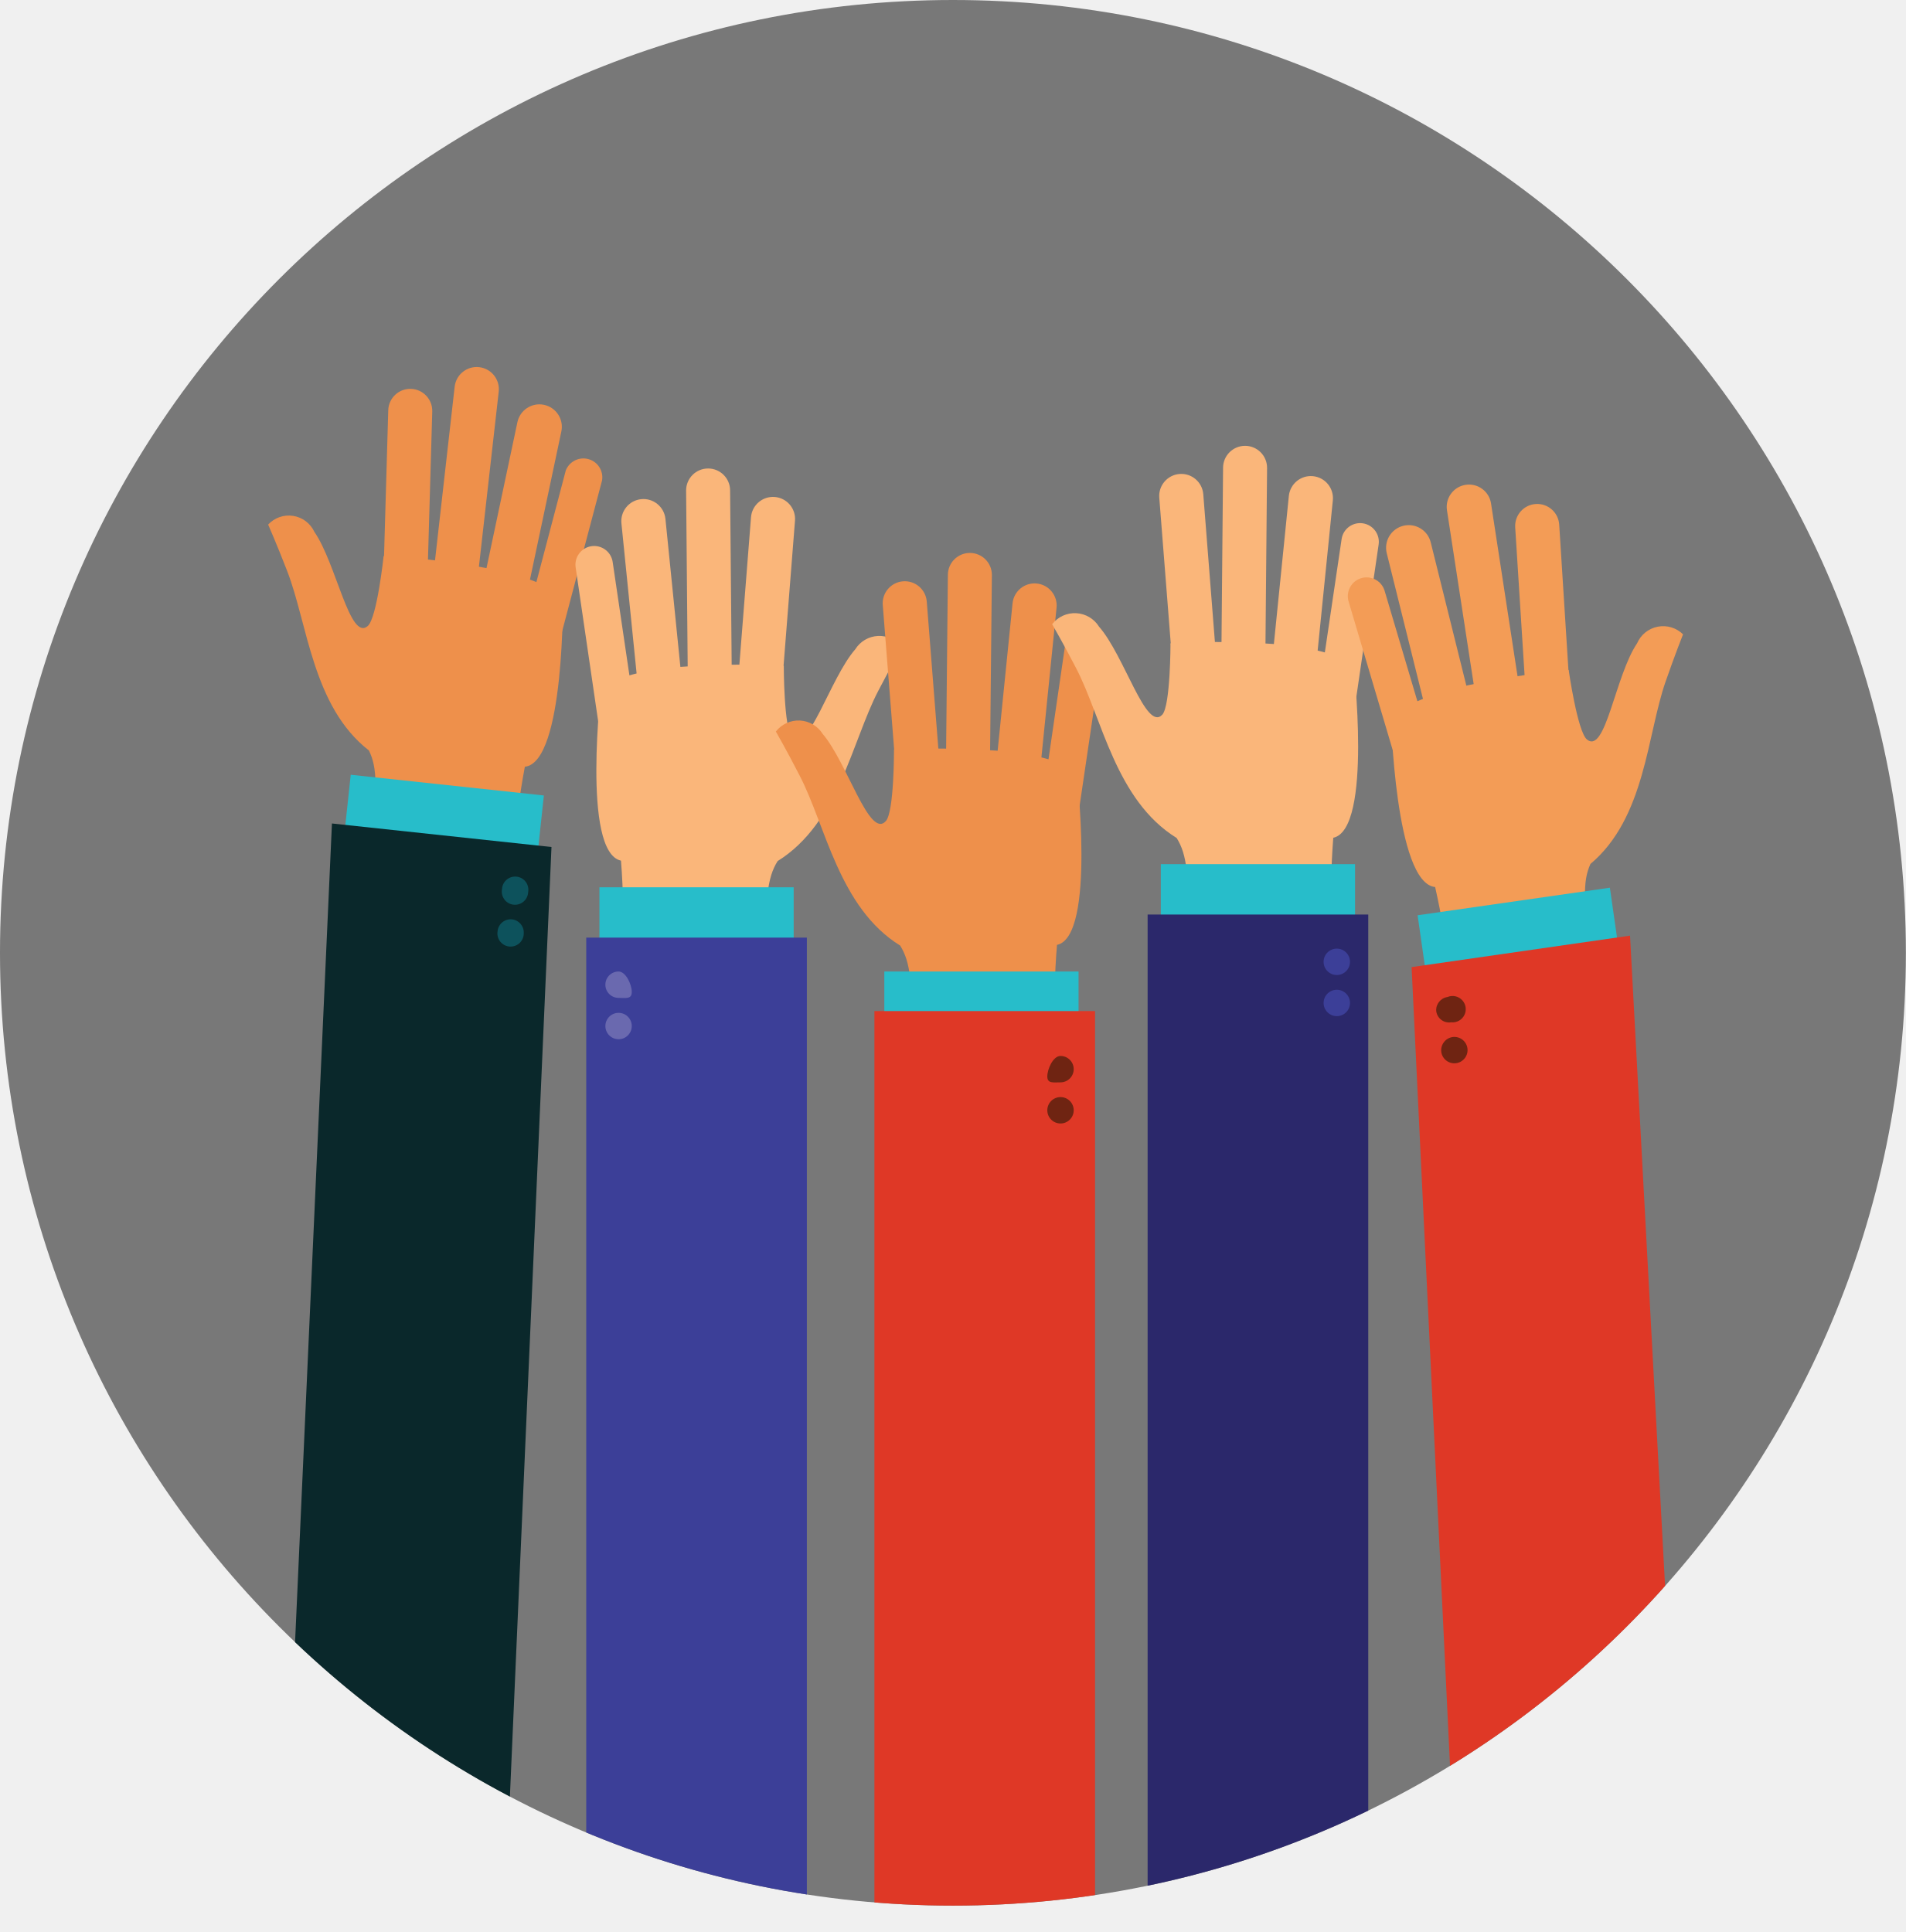
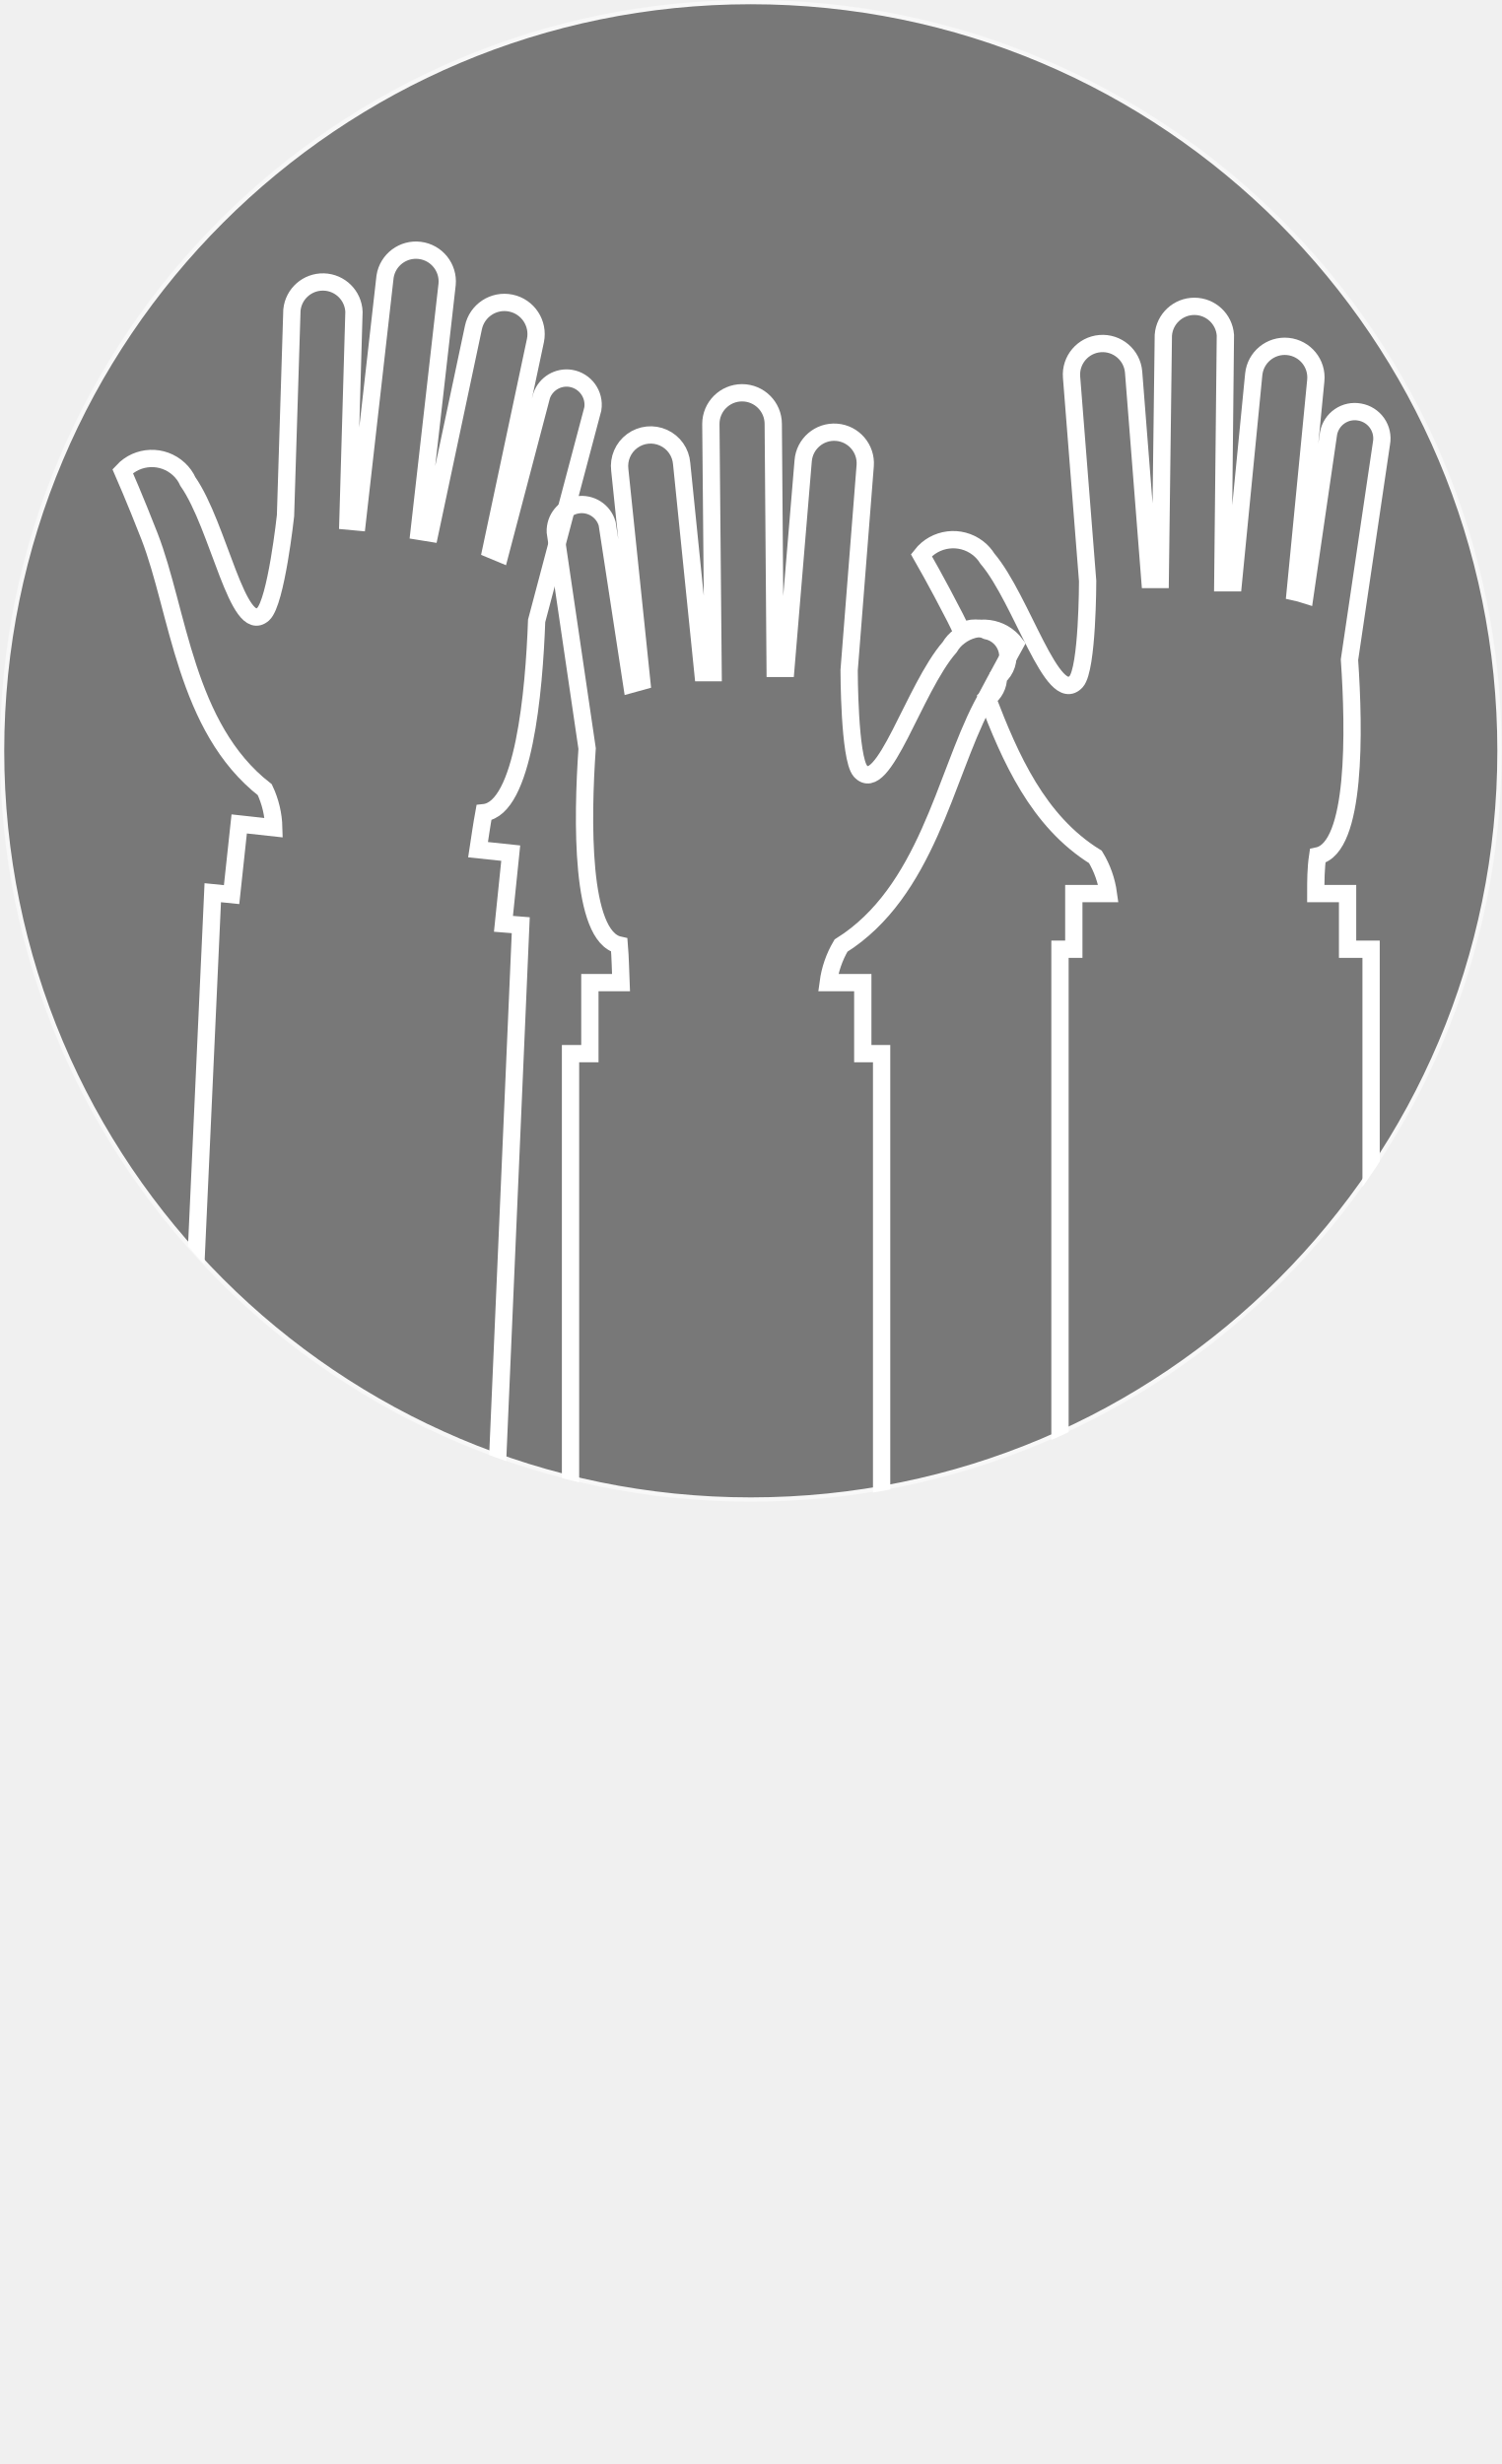
- <svg xmlns="http://www.w3.org/2000/svg" id="Capa_1" data-name="Capa 1" viewBox="0 0 86.64 87.84">
+ <svg xmlns="http://www.w3.org/2000/svg" id="Capa_1" data-name="Capa 1" viewBox="0 0 86.89 142.56">
  <defs>
-     <style>.cls-1{fill:none;}.cls-2{opacity:0.5;}.cls-3{clip-path:url(#clip-path);}.cls-4{fill:#ee904b;}.cls-5{fill:#27bdca;}.cls-6{fill:#0a282b;}.cls-7{fill:#0d525c;}.cls-8{fill:#fab67a;}.cls-9{fill:#3c3f98;}.cls-10{fill:#6a69af;}.cls-11{fill:#df3826;}.cls-12{fill:#6f2412;}.cls-13{fill:#2b286b;}.cls-14{fill:#f39c56;}</style>
-     <clipPath id="clip-path" transform="translate(-5.48 -7.67)">
-       <circle class="cls-1" cx="48.8" cy="50.99" r="43.32" />
+     <style>.cls-1,.cls-4{fill:none;}.cls-2,.cls-4{stroke:#fff;stroke-miterlimit:10;}.cls-2{stroke-width:0.25px;isolation:isolate;opacity:0.5;}.cls-3{clip-path:url(#clip-path);}</style>
+     <clipPath id="clip-path" transform="translate(0.13 -0.47)">
+       <circle class="cls-1" cx="43.37" cy="44.07" r="43.32" />
    </clipPath>
  </defs>
-   <circle class="cls-2" cx="43.32" cy="43.32" r="43.32" />
+   <circle class="cls-2" cx="43.44" cy="43.44" r="43.32" />
  <g class="cls-3">
-     <path class="cls-4" d="M27.15,34.33a1,1,0,0,1-2-.25l1-8.84a1,1,0,0,1,2,.25Z" transform="translate(-5.48 -7.67)" />
-     <path class="cls-4" d="M24.92,33.64a1,1,0,0,1-2-.06l.21-7.26a1,1,0,0,1,2,.06Z" transform="translate(-5.48 -7.67)" />
-     <path class="cls-4" d="M27.49,34a1,1,0,0,0,2,.41L31,27.28a1,1,0,0,0-2-.41Z" transform="translate(-5.48 -7.67)" />
-     <path class="cls-4" d="M29.21,36.62a.85.85,0,1,0,1.64.45l2-7.56a.86.86,0,0,0-1.65-.45Z" transform="translate(-5.48 -7.67)" />
-     <path class="cls-4" d="M29.34,42.53a32.54,32.54,0,0,0-.51,4.08l-6.35-.42c.09-2.75.18-3.56-.23-4.4-2.57-2-2.78-5.76-3.72-8.17-.46-1.19-.86-2.1-.86-2.1a1.28,1.28,0,0,1,2.1.33c1,1.44,1.61,5,2.43,4.28.42-.37.72-3.18.72-3.18a35.94,35.94,0,0,1,5.25.66,11.64,11.64,0,0,1,2.9,1.08S31.17,42.34,29.34,42.53Z" transform="translate(-5.48 -7.67)" />
-     <rect class="cls-5" x="23.27" y="41.24" width="4.58" height="8.83" transform="translate(-28.03 58.52) rotate(-83.88)" />
-     <polygon class="cls-6" points="25.07 38.51 22.91 87.84 12.82 87.84 15.09 37.44 25.07 38.51" />
-     <path class="cls-7" d="M29.49,48.23a.6.6,0,1,1-1.19-.13.6.6,0,1,1,1.19.13Z" transform="translate(-5.48 -7.67)" />
-     <path class="cls-7" d="M29.29,50.09A.6.6,0,1,1,28.1,50a.6.6,0,0,1,.66-.53A.6.6,0,0,1,29.29,50.09Z" transform="translate(-5.48 -7.67)" />
-     <path class="cls-8" d="M36.75,38.87a1,1,0,0,0,2,0l-.08-8.9a1,1,0,0,0-2,0Z" transform="translate(-5.48 -7.67)" />
-     <path class="cls-8" d="M39.05,38.42a1,1,0,0,0,2,.16l.57-7.24a1,1,0,0,0-2-.15Z" transform="translate(-5.48 -7.67)" />
-     <path class="cls-8" d="M36.46,38.49a1,1,0,0,1-2,.2l-.73-7.22a1,1,0,0,1,2-.21Z" transform="translate(-5.48 -7.67)" />
-     <path class="cls-8" d="M34.47,40.93a.86.86,0,0,1-1.69.27l-1.13-7.72a.85.85,0,0,1,1.68-.27Z" transform="translate(-5.48 -7.67)" />
-     <path class="cls-8" d="M33.71,46.8a33.76,33.76,0,0,1,.07,4.11l6.36.25c.2-2.74.2-3.55.69-4.34,2.78-1.73,3.38-5.44,4.57-7.73.59-1.13,1.08-2,1.08-2a1.29,1.29,0,0,0-2.12.1c-1.16,1.33-2.14,4.82-2.88,4-.37-.42-.37-3.25-.37-3.25a37,37,0,0,0-5.29.1,11.17,11.17,0,0,0-3,.77S31.91,46.41,33.71,46.8Z" transform="translate(-5.48 -7.67)" />
-     <rect class="cls-5" x="27.25" y="40.34" width="8.83" height="4.58" />
-     <rect class="cls-9" x="26.65" y="42.63" width="10.03" height="45.21" />
-     <path class="cls-10" d="M33,52.44a.6.6,0,0,0,.6.6c.33,0,.6.07.6-.27s-.27-.93-.6-.93A.6.6,0,0,0,33,52.44Z" transform="translate(-5.48 -7.67)" />
-     <path class="cls-10" d="M33,54.32a.6.6,0,1,0,.6-.6A.6.6,0,0,0,33,54.32Z" transform="translate(-5.48 -7.67)" />
-     <path class="cls-4" d="M50.48,42.71a1,1,0,0,1-2,0l.09-8.9a1,1,0,0,1,2,0Z" transform="translate(-5.48 -7.67)" />
-     <path class="cls-4" d="M48.18,42.26a1,1,0,0,1-2,.15l-.57-7.23a1,1,0,0,1,2-.16Z" transform="translate(-5.48 -7.67)" />
-     <path class="cls-4" d="M50.78,42.32a1,1,0,1,0,2,.2l.73-7.22a1,1,0,0,0-2-.2Z" transform="translate(-5.48 -7.67)" />
-     <path class="cls-4" d="M52.77,44.76a.85.85,0,0,0,1.68.28l1.14-7.72A.86.86,0,0,0,53.9,37Z" transform="translate(-5.48 -7.67)" />
-     <path class="cls-4" d="M53.53,50.63a32.41,32.41,0,0,0-.08,4.11L47.09,55c-.2-2.74-.2-3.55-.69-4.34-2.78-1.72-3.38-5.44-4.57-7.73-.58-1.13-1.08-2-1.08-2a1.3,1.3,0,0,1,2.13.11C44,42.35,45,45.84,45.75,45c.38-.42.37-3.24.37-3.24a36.45,36.45,0,0,1,5.29.09,11.65,11.65,0,0,1,3,.77S55.32,50.25,53.53,50.63Z" transform="translate(-5.48 -7.67)" />
-     <rect class="cls-5" x="40.2" y="44.17" width="8.83" height="4.58" />
-     <rect class="cls-11" x="39.75" y="45.97" width="10.03" height="41.87" />
-     <path class="cls-12" d="M54.29,56.28a.6.6,0,0,1-.6.6c-.34,0-.6.06-.6-.27s.26-.93.6-.93A.6.6,0,0,1,54.29,56.28Z" transform="translate(-5.48 -7.67)" />
-     <path class="cls-12" d="M54.29,58.15a.6.6,0,0,1-.6.6.6.6,0,0,1,0-1.2A.6.6,0,0,1,54.29,58.15Z" transform="translate(-5.48 -7.67)" />
-     <path class="cls-8" d="M63,37.83a1,1,0,0,1-2,0l.08-8.89a1,1,0,0,1,2,0Z" transform="translate(-5.48 -7.67)" />
-     <path class="cls-8" d="M60.75,37.38a1,1,0,0,1-2,.16l-.57-7.24a1,1,0,0,1,2-.16Z" transform="translate(-5.48 -7.67)" />
-     <path class="cls-8" d="M63.34,37.44a1,1,0,1,0,2,.2l.73-7.22a1,1,0,0,0-2-.2Z" transform="translate(-5.48 -7.67)" />
-     <path class="cls-8" d="M65.33,39.88a.86.86,0,0,0,1.69.28l1.13-7.72a.85.85,0,1,0-1.68-.27Z" transform="translate(-5.48 -7.67)" />
-     <path class="cls-8" d="M66.09,45.76a33.59,33.59,0,0,0-.07,4.1l-6.36.26c-.2-2.75-.2-3.56-.69-4.35-2.78-1.72-3.38-5.43-4.57-7.72-.59-1.14-1.09-2-1.09-2a1.3,1.3,0,0,1,2.13.11c1.16,1.32,2.14,4.81,2.88,4,.37-.42.37-3.24.37-3.24A36.44,36.44,0,0,1,64,37a11.65,11.65,0,0,1,3,.77S67.89,45.37,66.09,45.76Z" transform="translate(-5.48 -7.67)" />
-     <rect class="cls-5" x="52.77" y="39.29" width="8.83" height="4.58" />
-     <rect class="cls-13" x="52.17" y="41.58" width="10.03" height="46.26" />
-     <path class="cls-9" d="M66.85,51.4a.6.6,0,1,1-.6-.6A.6.6,0,0,1,66.85,51.4Z" transform="translate(-5.48 -7.67)" />
-     <path class="cls-9" d="M66.85,53.27a.6.6,0,1,1-1.2,0,.6.6,0,0,1,1.2,0Z" transform="translate(-5.48 -7.67)" />
-     <path class="cls-14" d="M72.61,39.67a1,1,0,0,0,2-.32l-1.35-8.8a1,1,0,0,0-2,.33Z" transform="translate(-5.48 -7.67)" />
-     <path class="cls-14" d="M74.82,38.9a1,1,0,0,0,2-.13l-.46-7.25a1,1,0,0,0-2,.13Z" transform="translate(-5.48 -7.67)" />
-     <path class="cls-14" d="M72.26,39.33a1,1,0,0,1-2,.49l-1.74-7a1,1,0,0,1,2-.49Z" transform="translate(-5.48 -7.67)" />
-     <path class="cls-14" d="M70.64,42a.85.85,0,0,1-1.63.51l-2.22-7.48a.85.85,0,0,1,1.63-.51Z" transform="translate(-5.48 -7.67)" />
-     <path class="cls-14" d="M70.72,48A32.06,32.06,0,0,1,71.37,52l6.34-.66c-.19-2.74-.31-3.54.07-4.39,2.5-2.1,2.57-5.87,3.42-8.3.42-1.21.79-2.14.79-2.14a1.29,1.29,0,0,0-2.09.41c-1,1.48-1.43,5.07-2.28,4.37-.43-.36-.83-3.16-.83-3.16a38.16,38.16,0,0,0-5.22.84,11.4,11.4,0,0,0-2.86,1.2S68.89,47.82,70.72,48Z" transform="translate(-5.48 -7.67)" />
-     <rect class="cls-5" x="70.2" y="48.64" width="8.83" height="4.58" transform="translate(-11.95 3.43) rotate(-8.16)" />
-     <polygon class="cls-11" points="76.54 87.84 66.28 87.84 64.17 43.97 74.1 42.54 76.54 87.84" />
-     <path class="cls-12" d="M70.77,53.64a.59.59,0,0,0,.68.51A.6.6,0,1,0,71.28,53,.6.6,0,0,0,70.77,53.64Z" transform="translate(-5.48 -7.67)" />
-     <path class="cls-12" d="M71,55.5a.6.6,0,1,0,.51-.68A.61.61,0,0,0,71,55.5Z" transform="translate(-5.48 -7.67)" />
+     <path class="cls-4" d="M29.42,49.83l-1.89-.2c.11-.72.21-1.43.34-2.14,2.3-.24,2.9-7,3.05-11.1l3.25-12.26a1.55,1.55,0,0,0-1.28-1.77,1.53,1.53,0,0,0-1.68,1l-2.4,9.13-.53-.22,2.57-12.1a1.83,1.83,0,0,0-3.59-.74L24.74,31.31l-.62-.1,1.62-14.29a1.81,1.81,0,0,0-3.59-.45l-1.61,14.2L20,30.62l.35-12.11a1.8,1.8,0,0,0-3.59-.1L16.39,30.3h0s-.54,5-1.29,5.7c-1.47,1.3-2.56-5.09-4.36-7.67a2.18,2.18,0,0,0-.52-.72,2.3,2.3,0,0,0-3.25.12s.72,1.64,1.55,3.77c1.68,4.33,2.06,11.07,6.67,14.66a5.48,5.48,0,0,1,.52,2.2l-2-.22-.44,4.09-1.09-.11L8.06,142.53H26.17L30,54,29,53.92Z" transform="translate(0.13 -0.47)" />
+     <path class="cls-4" d="M56.68,41.32c1.06-2,1.94-3.59,1.94-3.59a2.31,2.31,0,0,0-3.24-.44,2.07,2.07,0,0,0-.56.62c-2.08,2.38-3.84,8.64-5.17,7.17C49,44.33,49,39.25,49,39.25h0l.93-11.84a1.8,1.8,0,0,0-3.59-.27l-1,12h-.62L44.61,25A1.8,1.8,0,0,0,41,25l.13,14.39-.59,0-1.23-12.1a1.8,1.8,0,1,0-3.58.37L37,39.89l-.58.16L35,30.77a1.53,1.53,0,0,0-3,.48l1.84,12.53c-.28,4.06-.4,10.88,1.86,11.37.06.72.07,1.44.1,2.17H34v4.11H32.88v81.1h18V61.43H49.79V57.32h-2a5.68,5.68,0,0,1,.74-2.14C53.47,52.08,54.55,45.42,56.68,41.32Z" transform="translate(0.13 -0.47)" />
+     <path class="cls-4" d="M78.54,24.31a1.54,1.54,0,0,0-1.8,1.23l-1.36,9.34c-.19-.06-.38-.12-.57-.16L76,22.49a1.8,1.8,0,0,0-3.59-.36L71.23,34.19l-.61,0,.15-14.33a1.8,1.8,0,0,0-3.59,0L67,34H66.4l-.94-12a1.8,1.8,0,1,0-3.59.29l.93,11.8h0s0,5.06-.66,5.81C60.77,41.4,59,35.14,57,32.79a2.28,2.28,0,0,0-.55-.61,2.34,2.34,0,0,0-3.27.41s.9,1.56,1.94,3.59c.14.27.27.55.41.85a1.36,1.36,0,0,1,.78-.22,1.48,1.48,0,0,1,.65.15,1.53,1.53,0,0,1,.68,2.67A1.5,1.5,0,0,1,57,40.88c1.32,3.43,2.91,7.1,6.25,9.17A5.57,5.57,0,0,1,64,52.17H62v3.22h-.8v75.12h18V55.39H77.84V52.17H76c0-.73,0-1.45.11-2.18,2.24-.47,2.12-7.28,1.84-11.35l1.85-12.52A1.55,1.55,0,0,0,78.54,24.31Z" transform="translate(0.13 -0.47)" />
  </g>
</svg>
